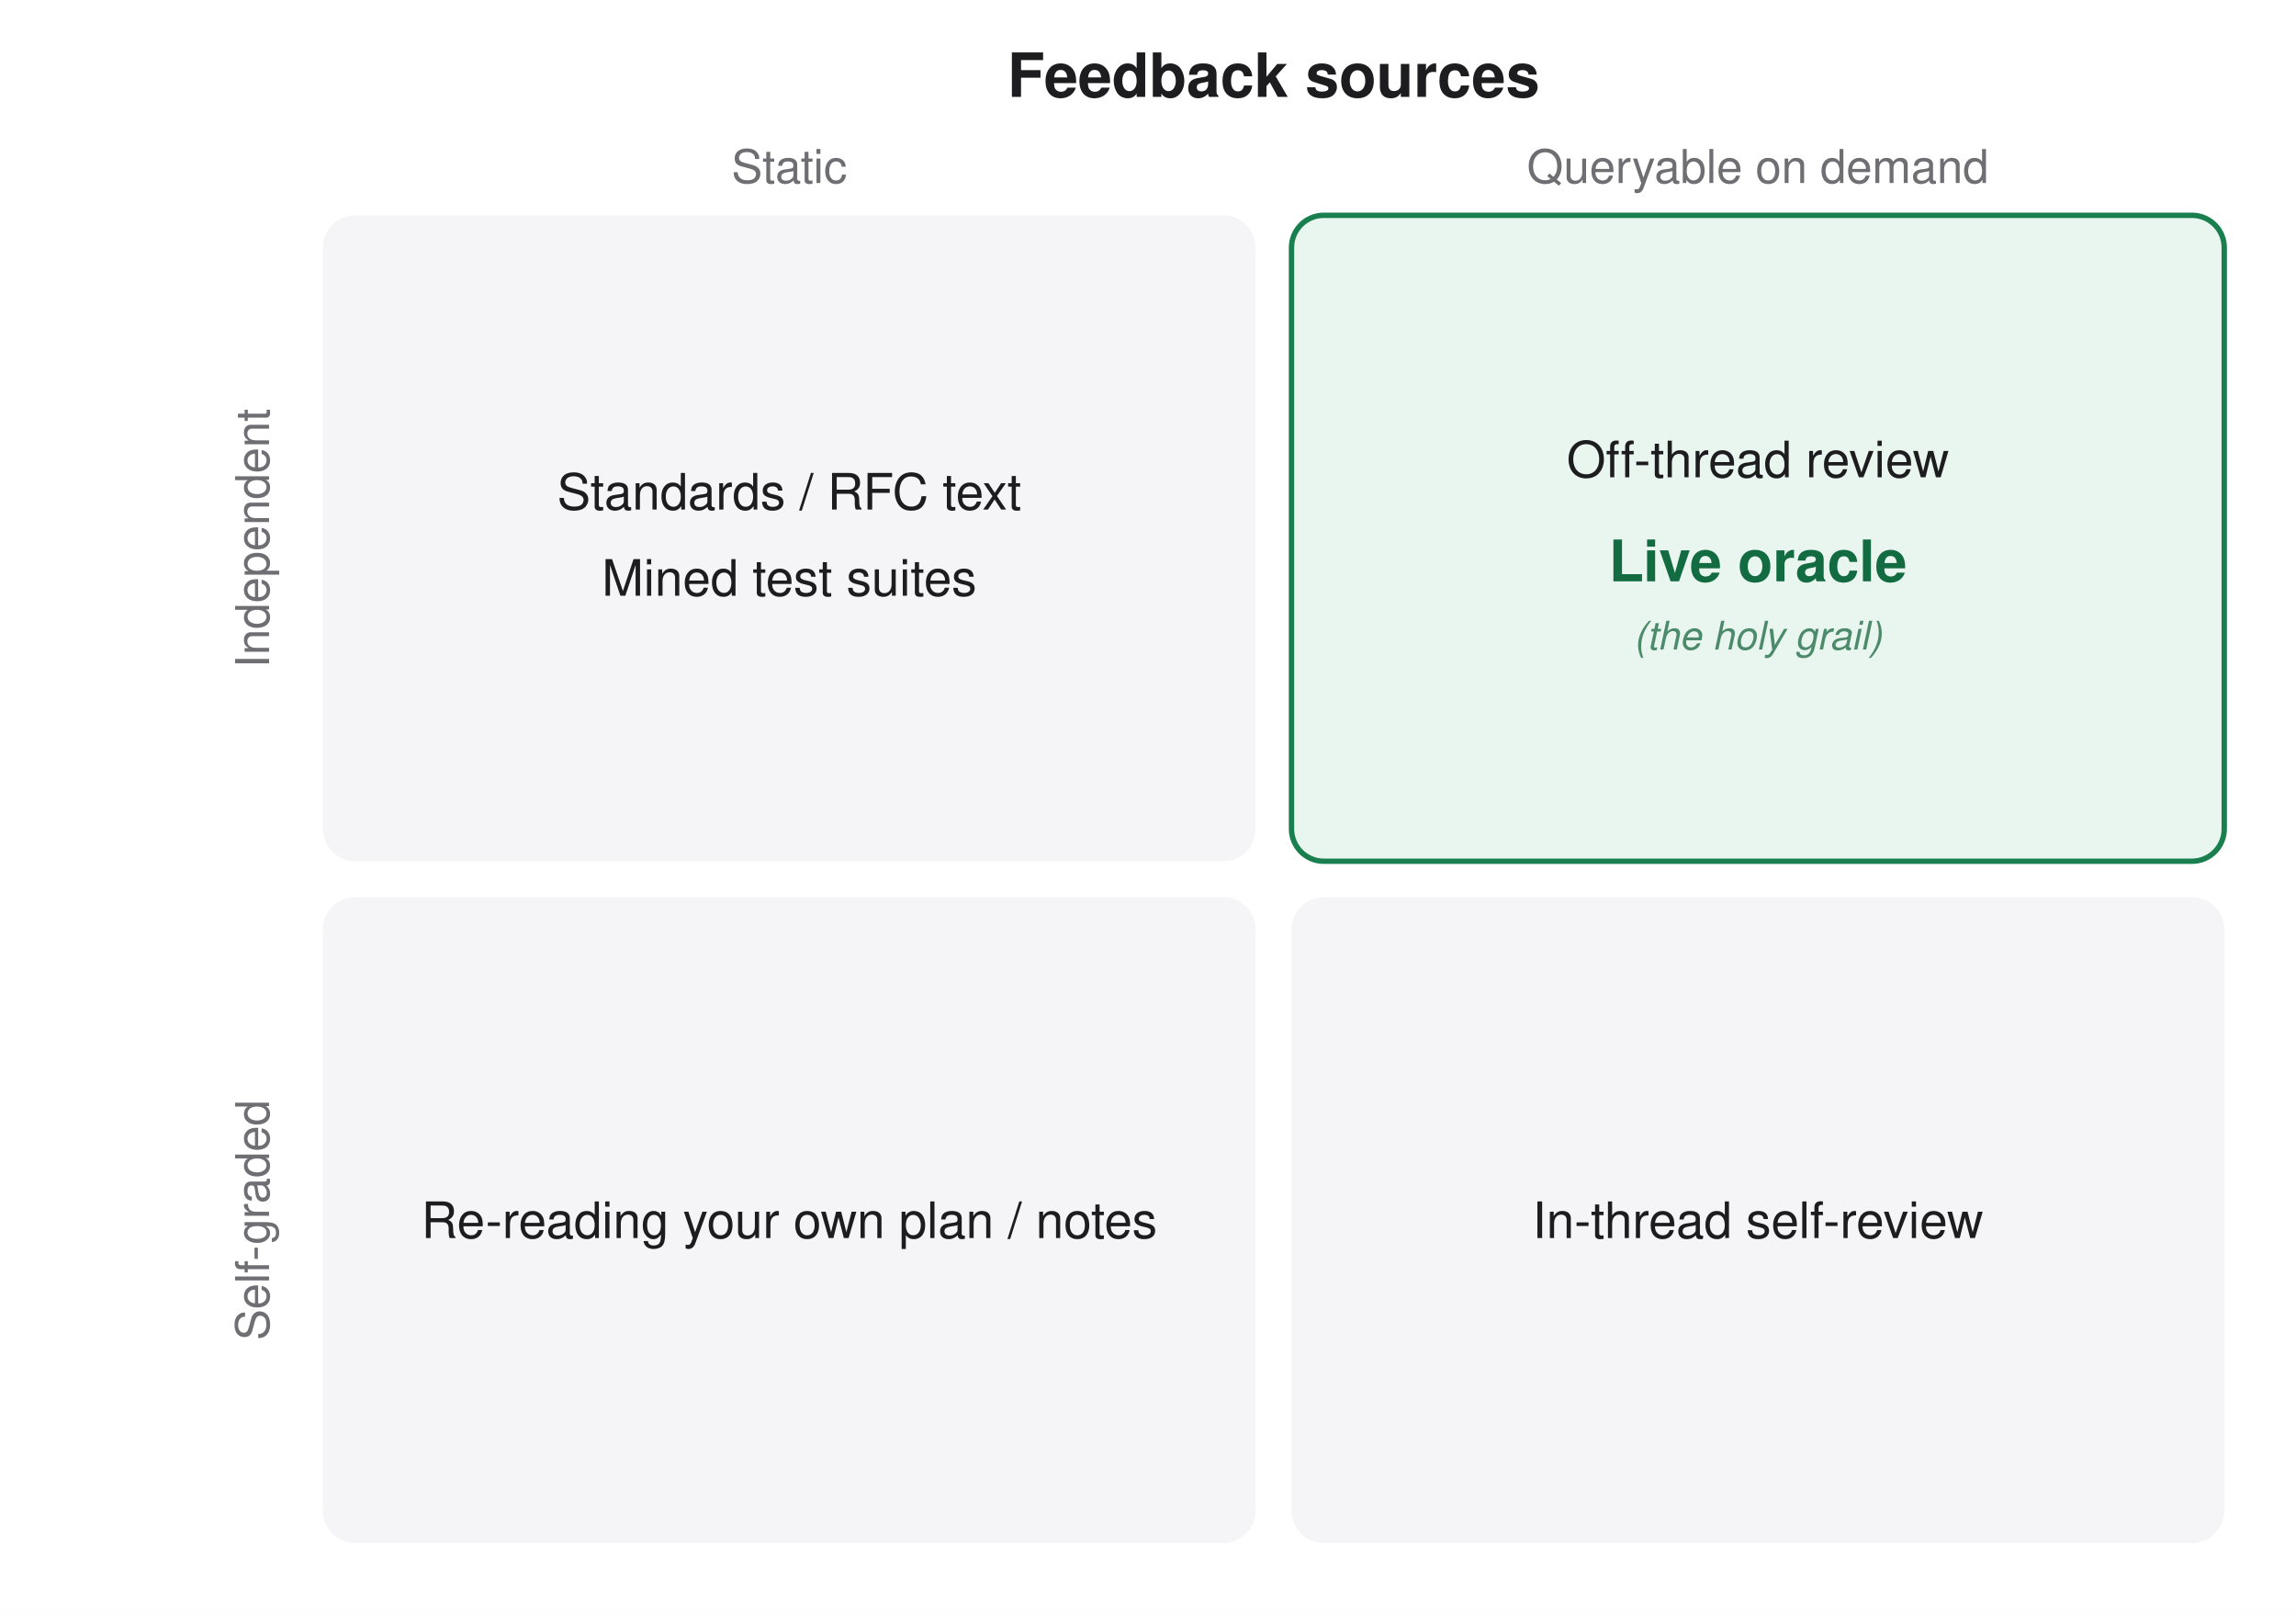
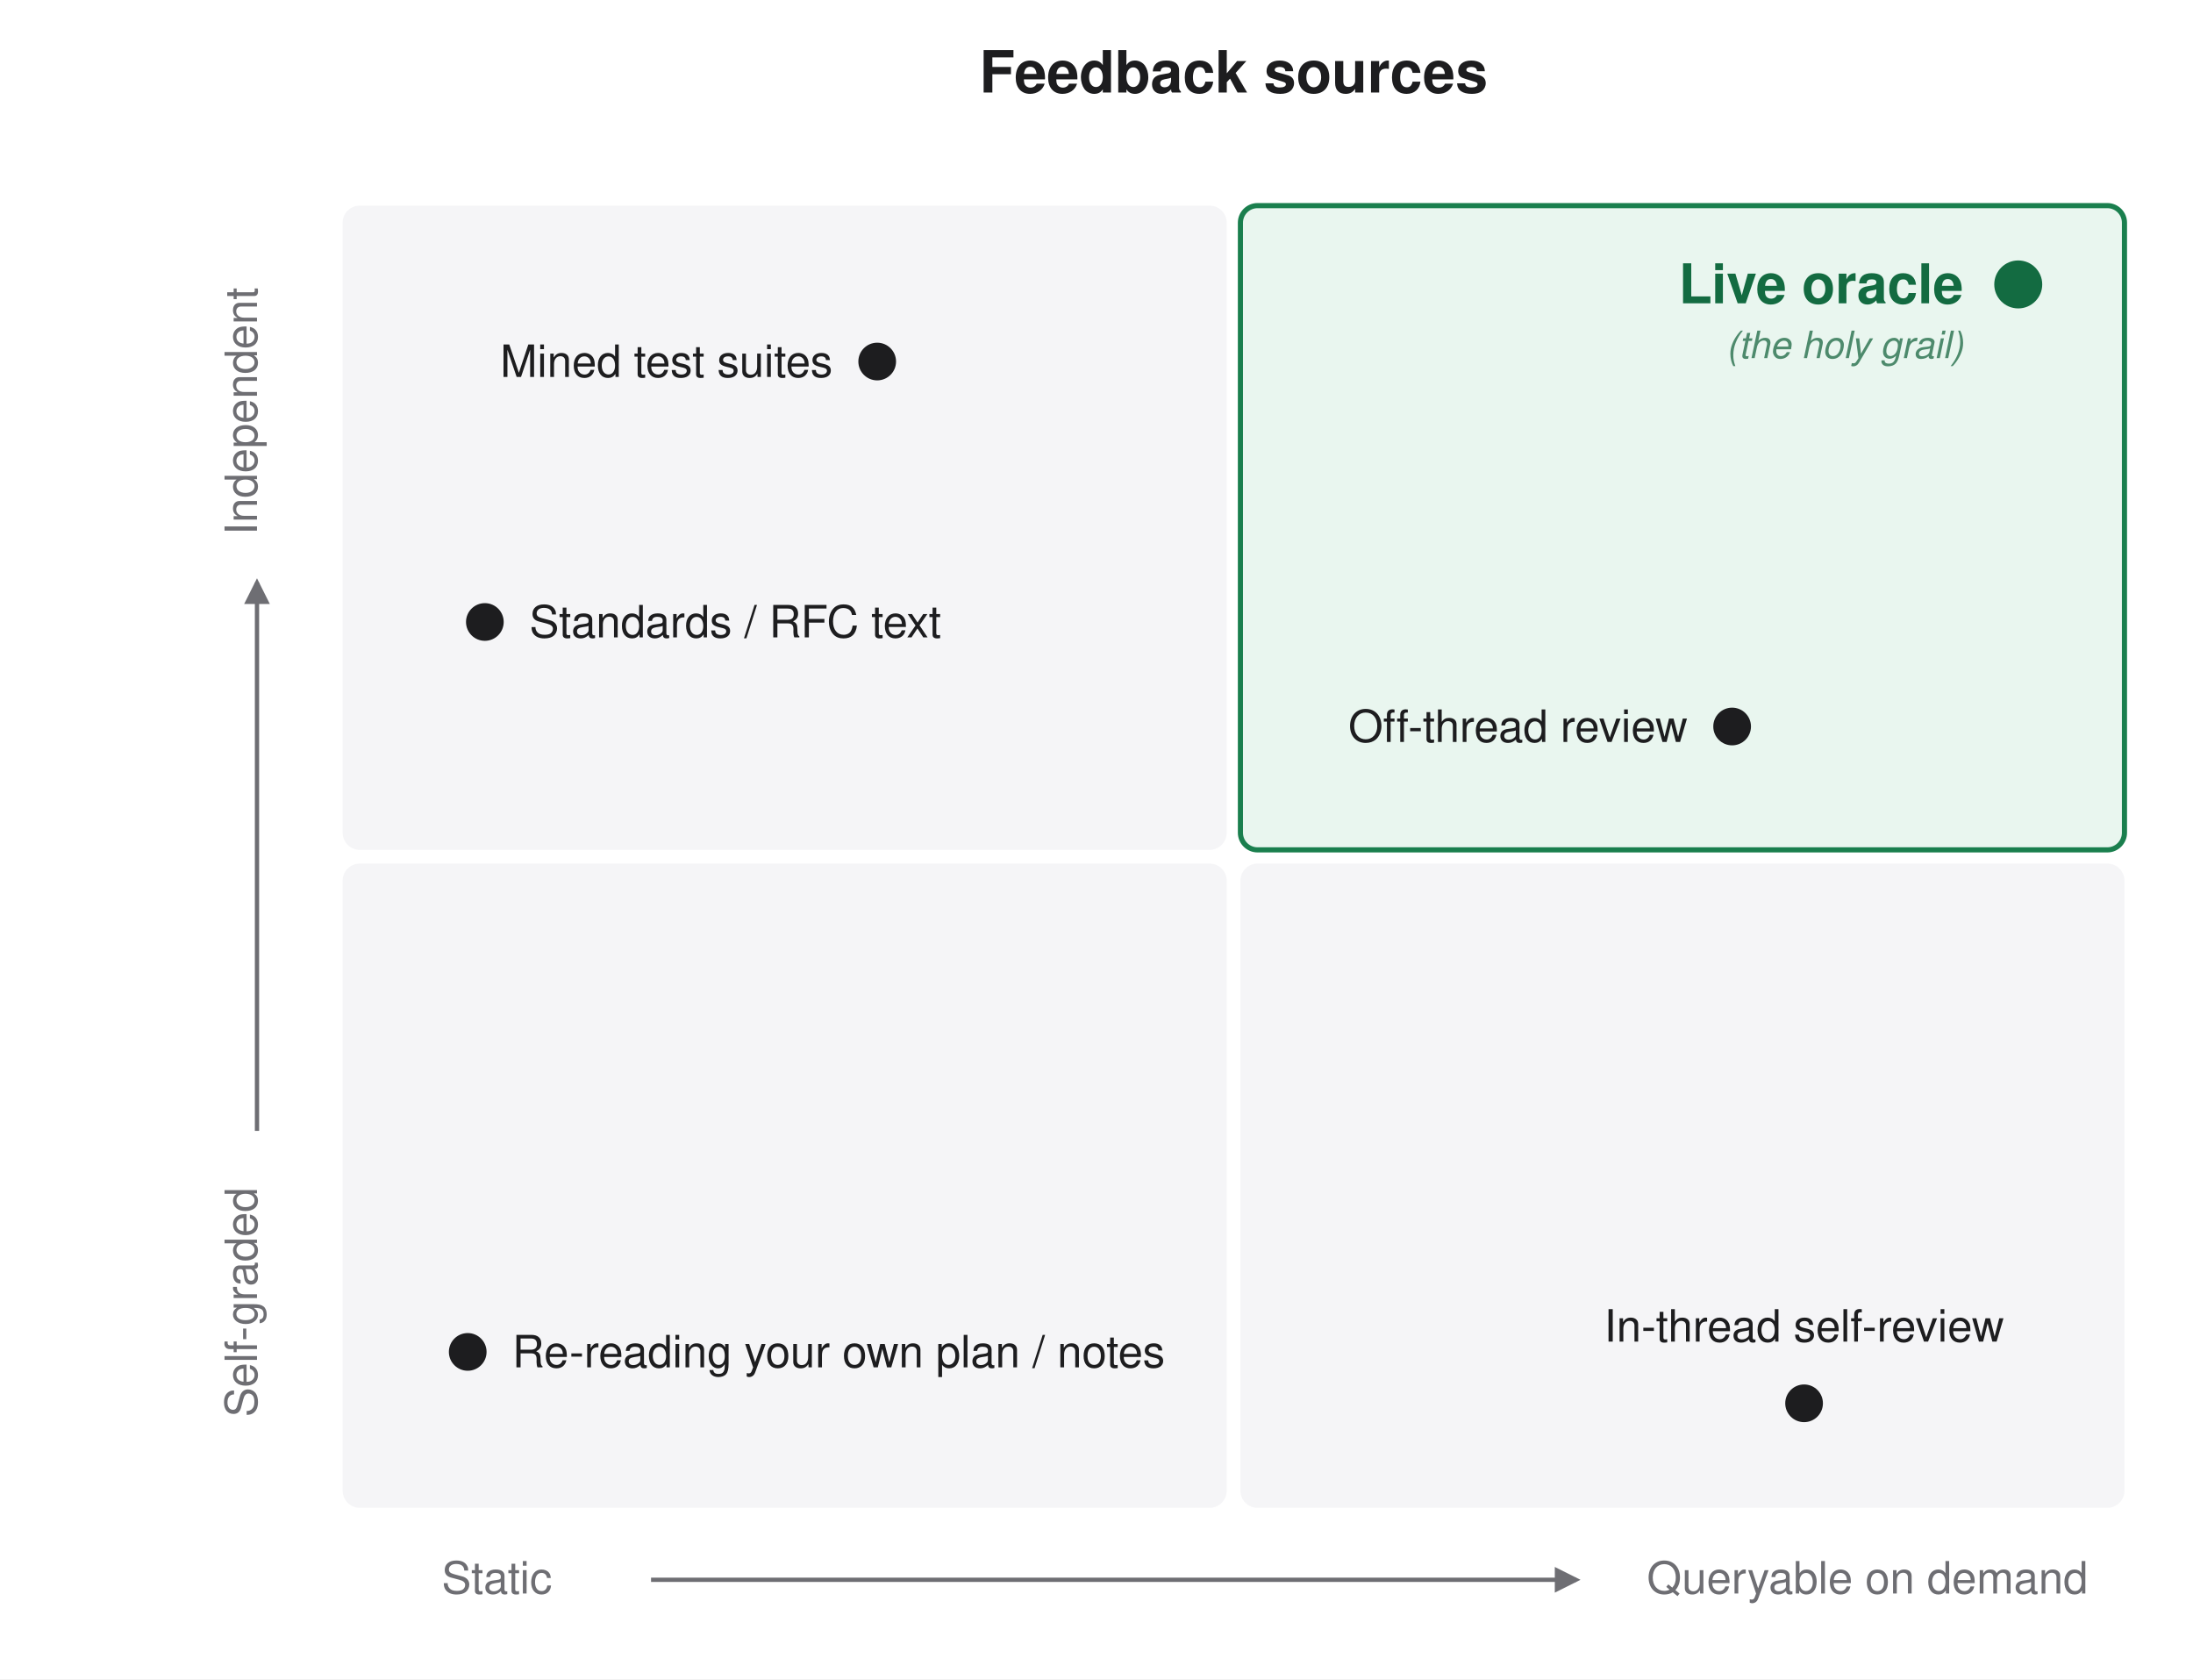
- <svg xmlns="http://www.w3.org/2000/svg" width="1280" height="900" viewBox="0 0 1280 900">
-   <rect width="1280" height="900" fill="#ffffff" />
-   <text x="710" y="54" font-family="Helvetica, Arial, sans-serif" font-size="34" font-weight="bold" fill="#1d1d1f" text-anchor="middle">Feedback sources</text>
-   <text x="440" y="102" font-family="Helvetica, Arial, sans-serif" font-size="26" fill="#6e6e73" text-anchor="middle">Static</text>
-   <text x="980" y="102" font-family="Helvetica, Arial, sans-serif" font-size="26" fill="#6e6e73" text-anchor="middle">Queryable on demand</text>
-   <text x="150" y="300" font-family="Helvetica, Arial, sans-serif" font-size="26" fill="#6e6e73" text-anchor="middle" transform="rotate(-90 150 300)">Independent</text>
-   <text x="150" y="680" font-family="Helvetica, Arial, sans-serif" font-size="26" fill="#6e6e73" text-anchor="middle" transform="rotate(-90 150 680)">Self-graded</text>
-   <rect x="180" y="120" width="520" height="360" rx="18" fill="#f5f5f7" />
-   <text x="440" y="284" font-family="Helvetica, Arial, sans-serif" font-size="28" fill="#1d1d1f" text-anchor="middle">Standards / RFC text</text>
-   <text x="440" y="332" font-family="Helvetica, Arial, sans-serif" font-size="28" fill="#1d1d1f" text-anchor="middle">Mined test suites</text>
-   <rect x="720" y="120" width="520" height="360" rx="18" fill="#e9f6ef" stroke="#1a7f4e" stroke-width="3" />
-   <text x="980" y="266" font-family="Helvetica, Arial, sans-serif" font-size="28" fill="#1d1d1f" text-anchor="middle">Off-thread review</text>
-   <text x="980" y="324" font-family="Helvetica, Arial, sans-serif" font-size="32" font-weight="bold" fill="#136b41" text-anchor="middle">Live oracle</text>
-   <text x="980" y="362" font-family="Helvetica, Arial, sans-serif" font-size="22" font-style="italic" fill="#4d8a6c" text-anchor="middle">(the holy grail)</text>
-   <rect x="180" y="500" width="520" height="360" rx="18" fill="#f5f5f7" />
-   <text x="440" y="690" font-family="Helvetica, Arial, sans-serif" font-size="28" fill="#1d1d1f" text-anchor="middle">Re-reading your own plan / notes</text>
-   <rect x="720" y="500" width="520" height="360" rx="18" fill="#f5f5f7" />
-   <text x="980" y="690" font-family="Helvetica, Arial, sans-serif" font-size="28" fill="#1d1d1f" text-anchor="middle">In-thread self-review</text>
+ <svg xmlns="http://www.w3.org/2000/svg" width="1280" height="980" viewBox="0 0 1280 980">
+   <rect width="1280" height="980" fill="#ffffff" />
+   <defs>
+     <marker id="arrow" markerWidth="8" markerHeight="8" refX="5" refY="3" orient="auto">
+       <path d="M0,0 L6,3 L0,6 z" fill="#6e6e73" />
+     </marker>
+   </defs>
+   <text x="720" y="54" font-family="Helvetica, Arial, sans-serif" font-size="34" font-weight="bold" fill="#1d1d1f" text-anchor="middle">Feedback sources</text>
+   <rect x="200" y="120" width="516" height="376" rx="10" fill="#f5f5f7" />
+   <rect x="200" y="504" width="516" height="376" rx="10" fill="#f5f5f7" />
+   <rect x="724" y="504" width="516" height="376" rx="10" fill="#f5f5f7" />
+   <rect x="724" y="120" width="516" height="376" rx="10" fill="#e9f6ef" stroke="#1a7f4e" stroke-width="3" />
+   <line x1="150" y1="660" x2="150" y2="340" stroke="#6e6e73" stroke-width="2.5" marker-end="url(#arrow)" />
+   <text x="150" y="240" font-family="Helvetica, Arial, sans-serif" font-size="26" fill="#6e6e73" text-anchor="middle" transform="rotate(-90 150 240)">Independent</text>
+   <text x="150" y="760" font-family="Helvetica, Arial, sans-serif" font-size="26" fill="#6e6e73" text-anchor="middle" transform="rotate(-90 150 760)">Self-graded</text>
+   <line x1="380" y1="922" x2="920" y2="922" stroke="#6e6e73" stroke-width="2.5" marker-end="url(#arrow)" />
+   <text x="290" y="930" font-family="Helvetica, Arial, sans-serif" font-size="26" fill="#6e6e73" text-anchor="middle">Static</text>
+   <text x="1090" y="930" font-family="Helvetica, Arial, sans-serif" font-size="26" fill="#6e6e73" text-anchor="middle">Queryable on demand</text>
+   <circle cx="273" cy="789" r="11" fill="#1d1d1f" />
+   <text x="299" y="798" font-family="Helvetica, Arial, sans-serif" font-size="26" fill="#1d1d1f" text-anchor="start">Re-reading your own plan / notes</text>
+   <circle cx="1053" cy="819" r="11" fill="#1d1d1f" />
+   <text x="1053" y="783" font-family="Helvetica, Arial, sans-serif" font-size="26" fill="#1d1d1f" text-anchor="middle">In-thread self-review</text>
+   <circle cx="283" cy="363" r="11" fill="#1d1d1f" />
+   <text x="309" y="372" font-family="Helvetica, Arial, sans-serif" font-size="26" fill="#1d1d1f" text-anchor="start">Standards / RFC text</text>
+   <circle cx="512" cy="211" r="11" fill="#1d1d1f" />
+   <text x="486" y="220" font-family="Helvetica, Arial, sans-serif" font-size="26" fill="#1d1d1f" text-anchor="end">Mined test suites</text>
+   <circle cx="1011" cy="424" r="11" fill="#1d1d1f" />
+   <text x="985" y="433" font-family="Helvetica, Arial, sans-serif" font-size="26" fill="#1d1d1f" text-anchor="end">Off-thread review</text>
+   <circle cx="1178" cy="166" r="14" fill="#136b41" />
+   <text x="1146" y="177" font-family="Helvetica, Arial, sans-serif" font-size="32" font-weight="bold" fill="#136b41" text-anchor="end">Live oracle</text>
+   <text x="1146" y="209" font-family="Helvetica, Arial, sans-serif" font-size="22" font-style="italic" fill="#4d8a6c" text-anchor="end">(the holy grail)</text>
</svg>
